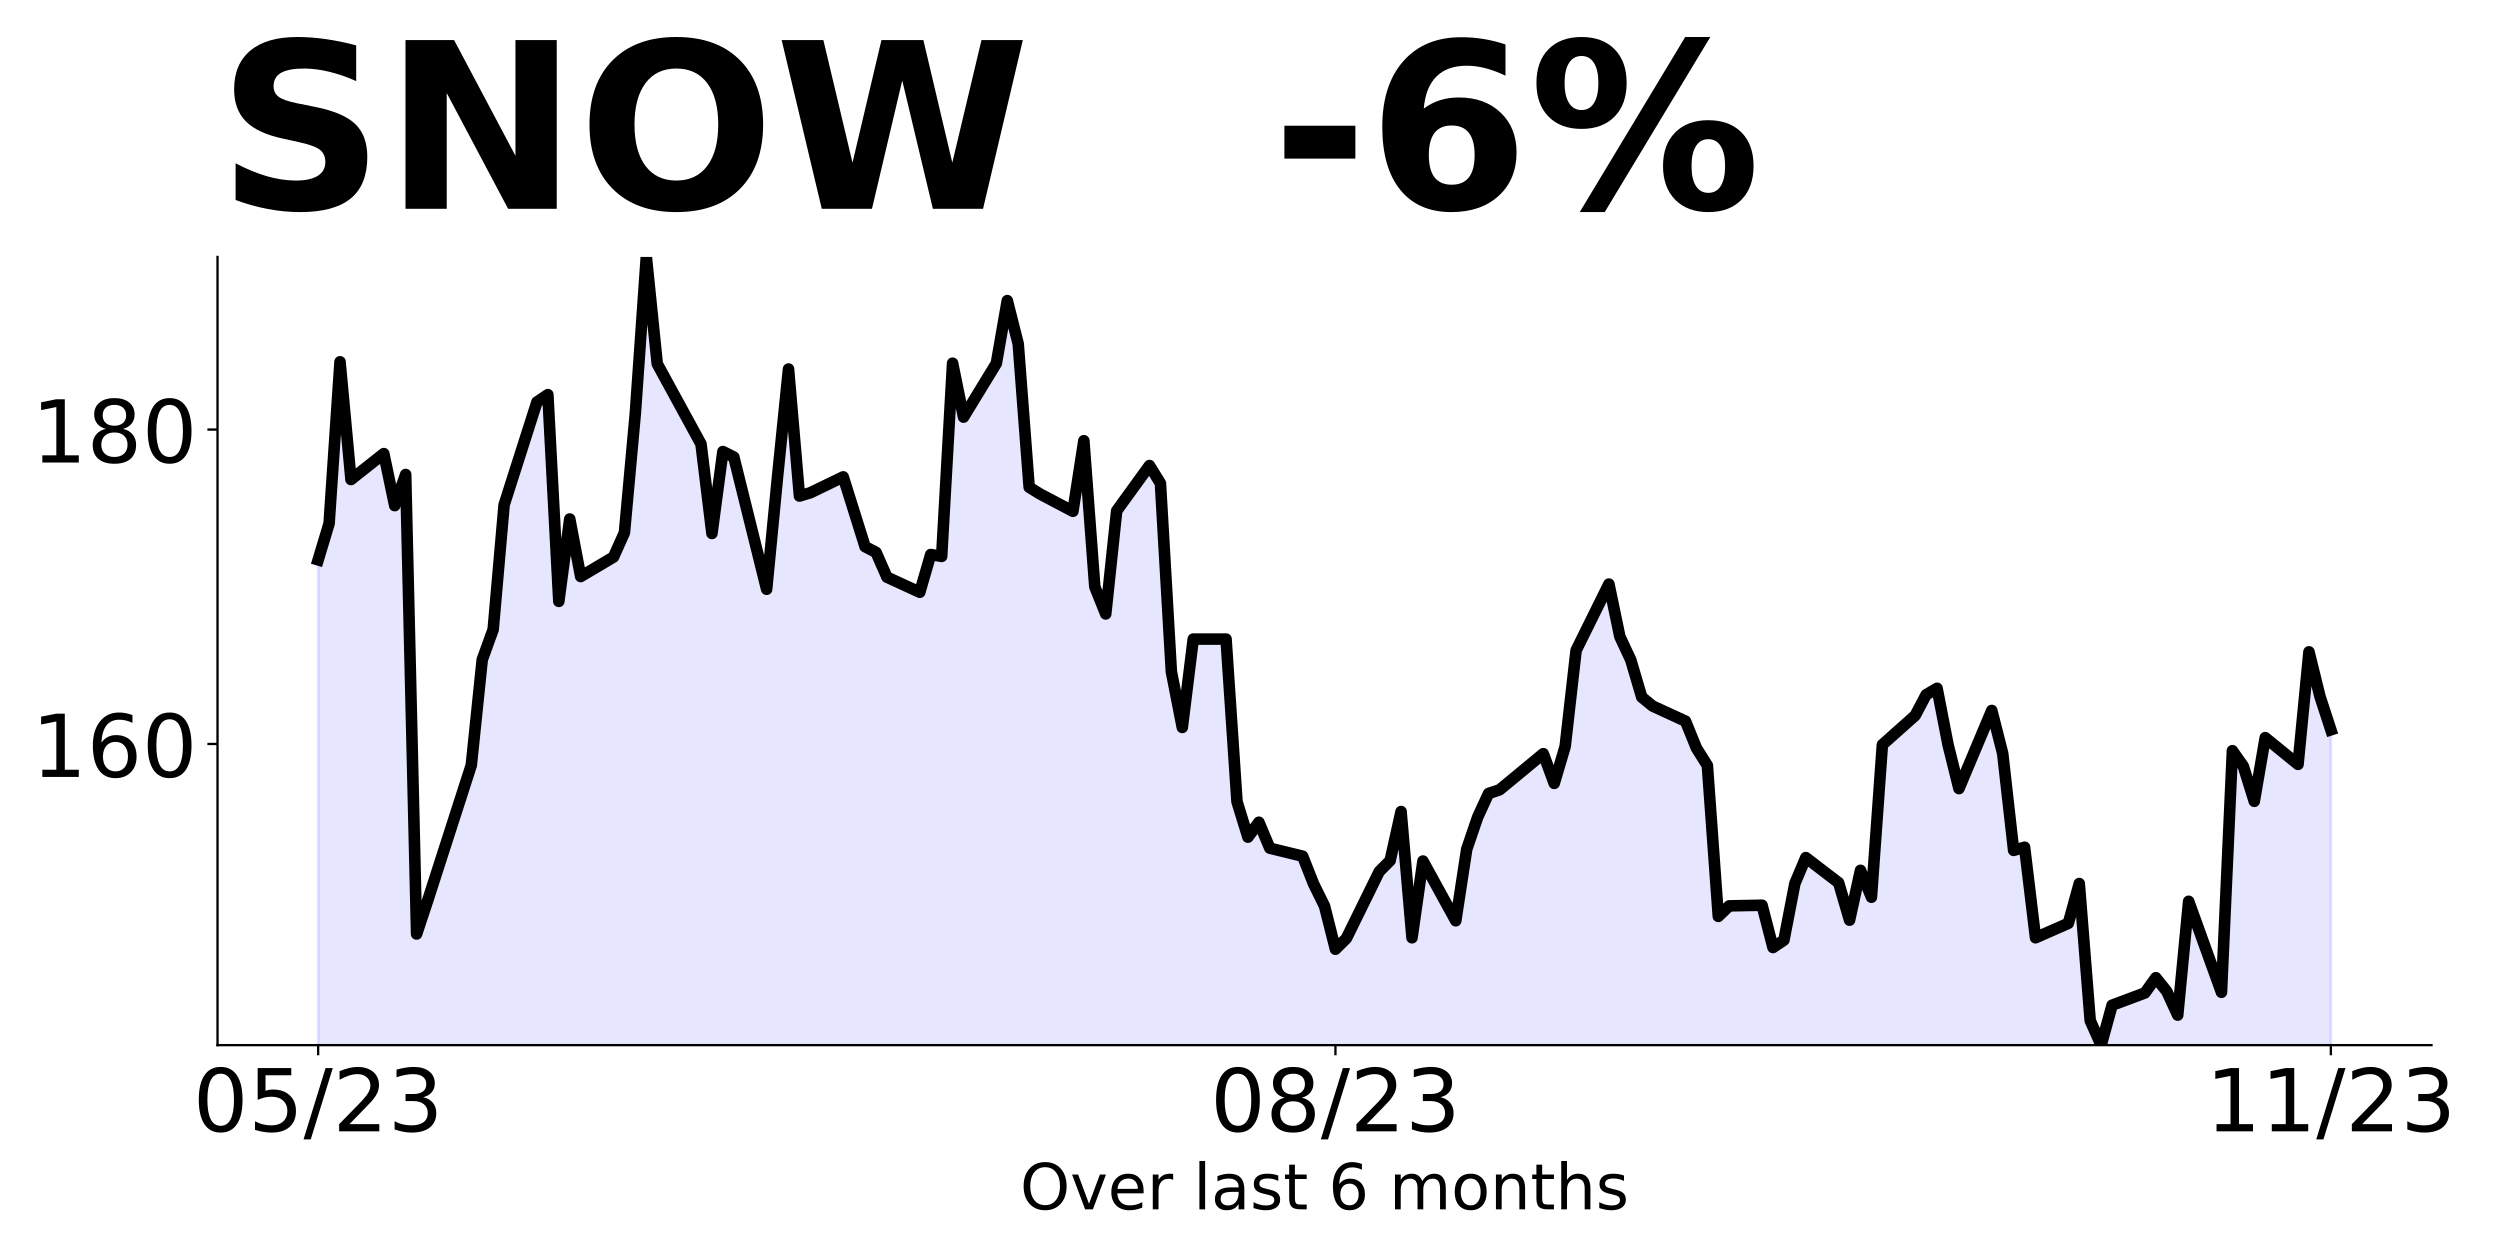
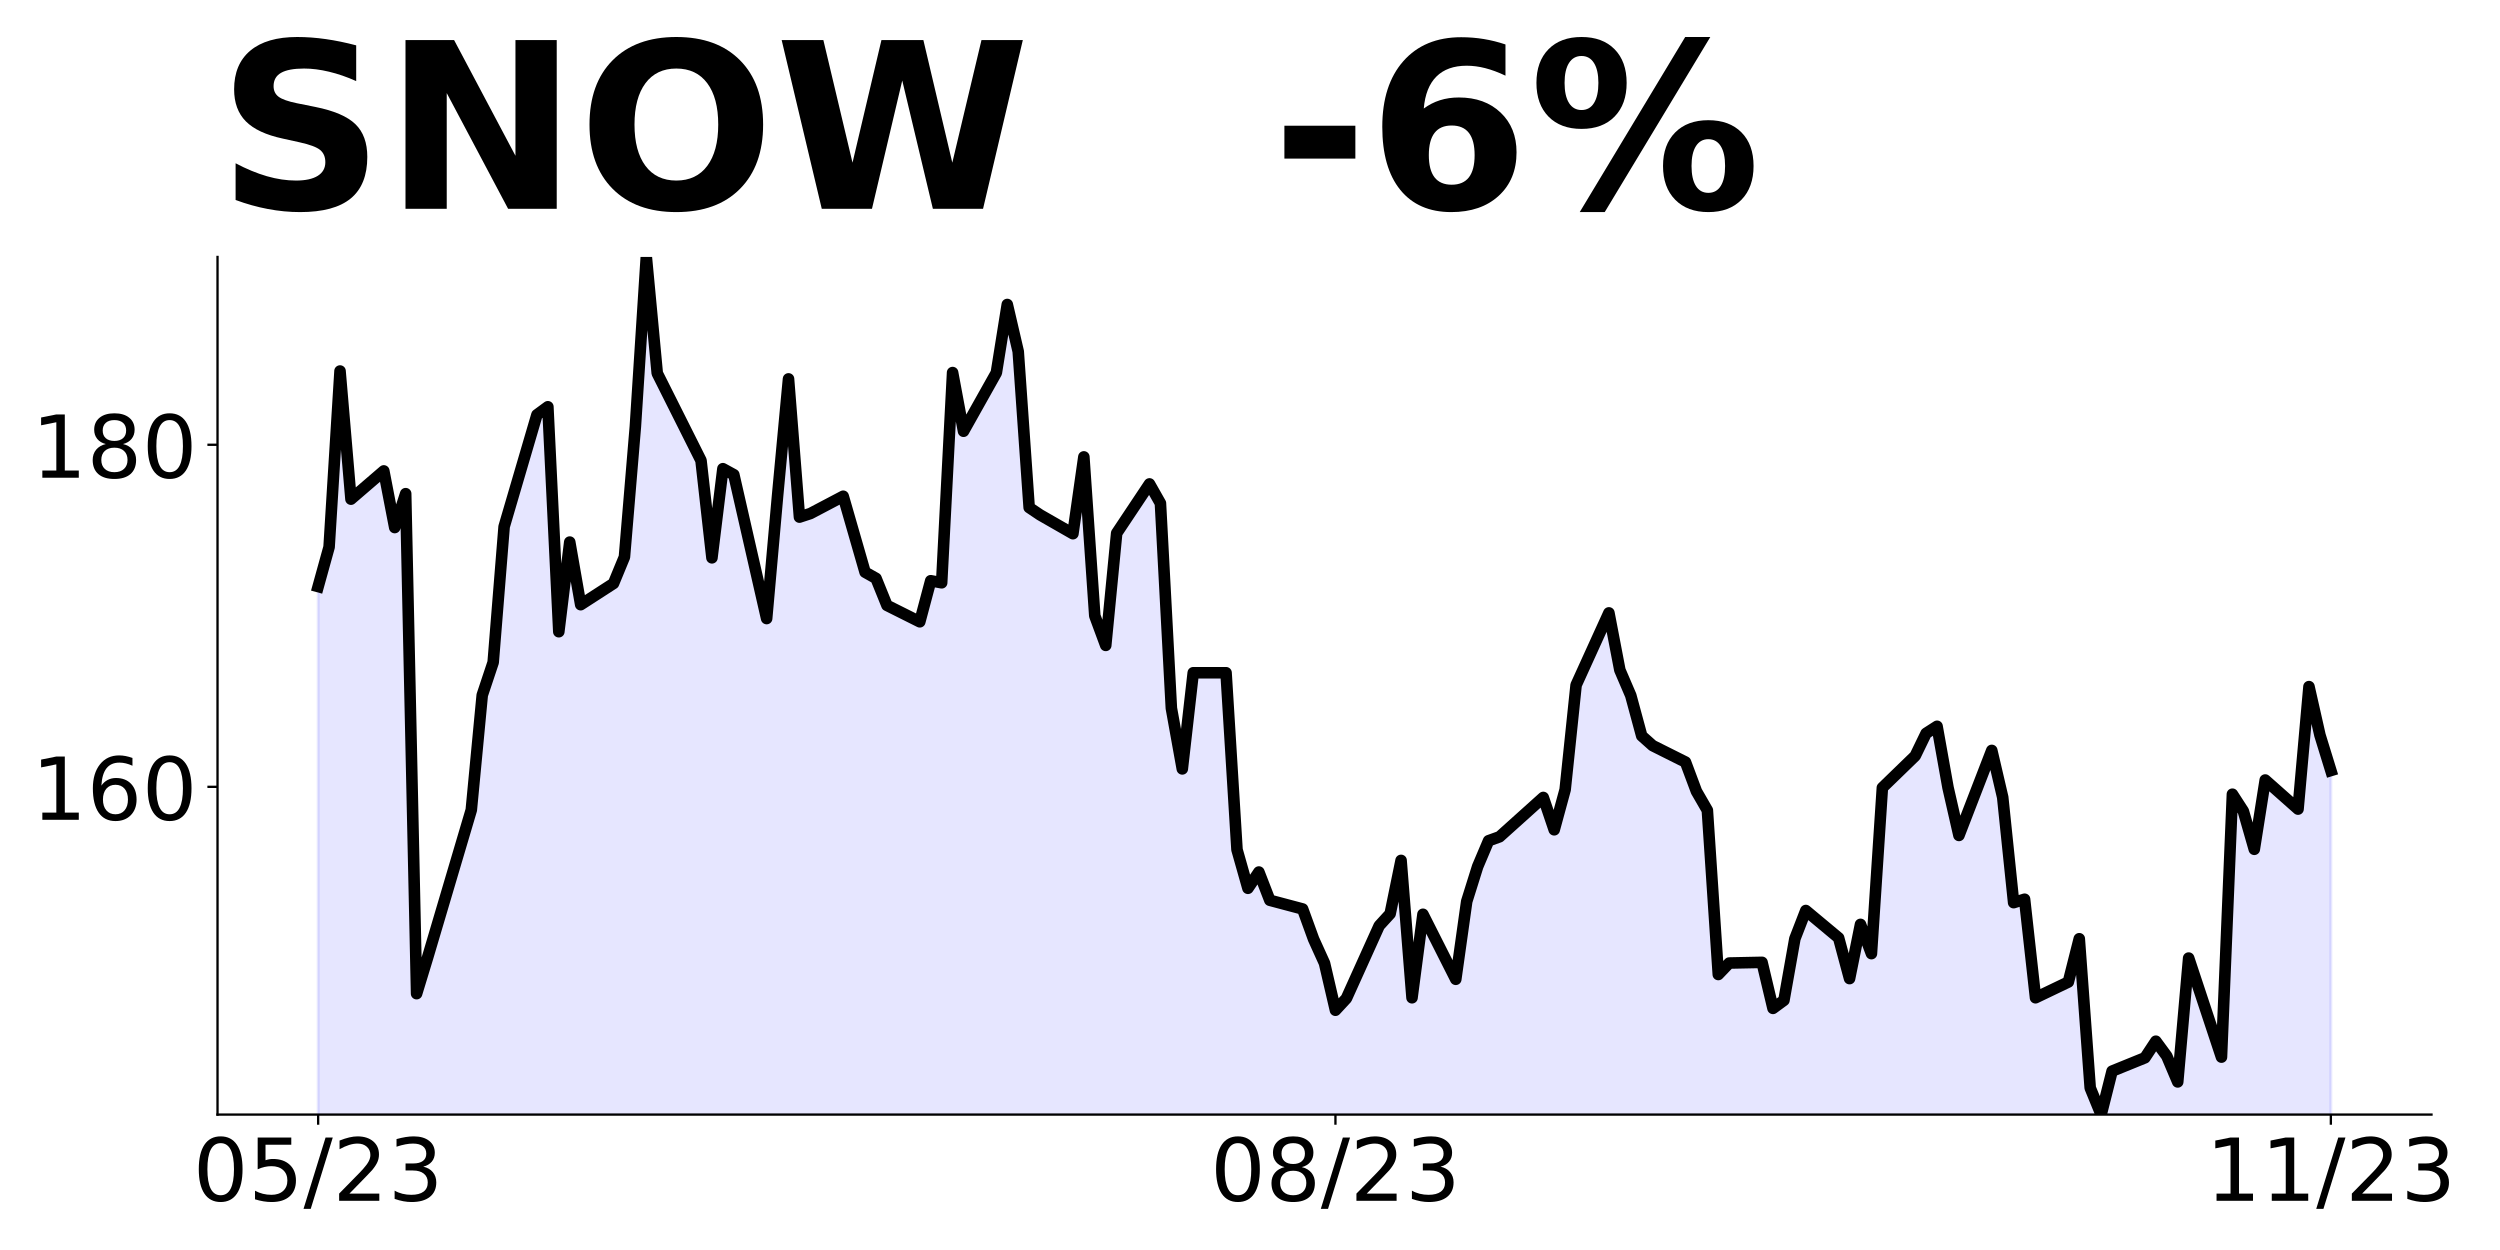
<svg xmlns="http://www.w3.org/2000/svg" xmlns:xlink="http://www.w3.org/1999/xlink" height="432pt" version="1.1" viewBox="0 0 864 432" width="864pt">
  <defs>
    <style type="text/css">
*{stroke-linecap:butt;stroke-linejoin:round;}
  </style>
  </defs>
  <g id="figure_1">
    <g id="patch_1">
      <path d="M 0 432  L 864 432  L 864 0  L 0 0  z " style="fill:none;" />
    </g>
    <g id="axes_1">
      <g id="patch_2">
-         <path d="M 75.175 361.2  L 840.324 361.2  L 840.324 88.8  L 75.175 88.8  z " style="fill:none;" />
+         <path d="M 75.175 385.2  L 840.324 385.2  L 840.324 88.8  L 75.175 88.8  z " style="fill:none;" />
      </g>
      <g id="PolyCollection_1">
-         <path clip-path="url(#pce90c1cd75)" d="M 109.954 1126.354  L 109.954 193.49  L 113.735 180.94  L 117.515 125.037  L 121.296 165.728  L 132.637 156.764  L 136.417 174.747  L 140.198 163.99  L 143.978 322.79  L 147.758 311.381  L 162.88 264.442  L 166.66 227.988  L 170.441 217.557  L 174.221 174.475  L 185.562 138.945  L 189.342 136.391  L 193.123 207.832  L 196.903 179.365  L 200.684 199.249  L 212.025 192.512  L 215.805 184.091  L 219.586 142.639  L 223.366 88.8  L 227.146 125.743  L 242.268 153.45  L 246.048 184.363  L 249.829 156.058  L 253.609 157.959  L 264.95 203.649  L 268.73 164.642  L 272.511 127.536  L 276.291 171.433  L 280.072 170.292  L 291.413 164.805  L 298.973 188.926  L 302.754 190.882  L 306.534 199.466  L 317.875 204.681  L 321.656 191.643  L 325.436 192.295  L 329.217 125.526  L 332.997 144.16  L 344.338 125.58  L 348.118 103.903  L 351.899 118.843  L 355.679 168.39  L 359.46 170.726  L 370.801 176.702  L 374.581 152.309  L 378.361 202.78  L 382.142 212.179  L 385.922 176.539  L 397.263 160.893  L 401.044 167.032  L 404.824 232.117  L 408.604 251.403  L 412.385 220.871  L 423.726 220.871  L 427.506 277.046  L 431.287 289.324  L 435.067 284.163  L 438.848 293.127  L 450.189 295.898  L 453.969 305.46  L 457.749 313.12  L 461.53 328.06  L 465.31 324.311  L 476.651 301.222  L 480.432 297.419  L 484.212 280.469  L 487.992 324.094  L 491.773 297.582  L 503.114 318.227  L 506.894 293.507  L 510.675 282.425  L 514.455 274.221  L 518.236 272.971  L 533.357 260.476  L 537.137 270.744  L 540.918 257.977  L 544.698 224.783  L 556.039 201.856  L 559.82 220.002  L 563.6 228.097  L 567.38 240.918  L 571.161 244.015  L 582.502 249.23  L 586.282 258.52  L 590.063 264.551  L 593.843 316.705  L 597.623 313.065  L 608.965 312.848  L 612.745 327.462  L 616.525 324.909  L 620.306 305.351  L 624.086 296.387  L 635.427 305.079  L 639.208 318.009  L 642.988 300.787  L 646.768 310.077  L 650.549 257.379  L 661.89 247.274  L 665.67 240.103  L 669.451 237.876  L 673.231 257.325  L 677.011 272.537  L 688.353 245.536  L 692.133 260.422  L 695.913 293.888  L 699.694 292.801  L 703.474 324.094  L 714.815 319.096  L 718.596 305.351  L 722.376 352.725  L 726.156 361.2  L 729.937 347.401  L 741.278 343.163  L 745.058 337.893  L 748.839 342.62  L 752.619 350.823  L 756.399 311.49  L 767.741 342.946  L 771.521 259.444  L 775.301 264.822  L 779.082 276.937  L 782.862 254.935  L 794.203 264.17  L 797.984 225.272  L 801.764 240.646  L 805.544 252.218  L 805.544 1126.354  L 805.544 1126.354  L 801.764 1126.354  L 797.984 1126.354  L 794.203 1126.354  L 782.862 1126.354  L 779.082 1126.354  L 775.301 1126.354  L 771.521 1126.354  L 767.741 1126.354  L 756.399 1126.354  L 752.619 1126.354  L 748.839 1126.354  L 745.058 1126.354  L 741.278 1126.354  L 729.937 1126.354  L 726.156 1126.354  L 722.376 1126.354  L 718.596 1126.354  L 714.815 1126.354  L 703.474 1126.354  L 699.694 1126.354  L 695.913 1126.354  L 692.133 1126.354  L 688.353 1126.354  L 677.011 1126.354  L 673.231 1126.354  L 669.451 1126.354  L 665.67 1126.354  L 661.89 1126.354  L 650.549 1126.354  L 646.768 1126.354  L 642.988 1126.354  L 639.208 1126.354  L 635.427 1126.354  L 624.086 1126.354  L 620.306 1126.354  L 616.525 1126.354  L 612.745 1126.354  L 608.965 1126.354  L 597.623 1126.354  L 593.843 1126.354  L 590.063 1126.354  L 586.282 1126.354  L 582.502 1126.354  L 571.161 1126.354  L 567.38 1126.354  L 563.6 1126.354  L 559.82 1126.354  L 556.039 1126.354  L 544.698 1126.354  L 540.918 1126.354  L 537.137 1126.354  L 533.357 1126.354  L 518.236 1126.354  L 514.455 1126.354  L 510.675 1126.354  L 506.894 1126.354  L 503.114 1126.354  L 491.773 1126.354  L 487.992 1126.354  L 484.212 1126.354  L 480.432 1126.354  L 476.651 1126.354  L 465.31 1126.354  L 461.53 1126.354  L 457.749 1126.354  L 453.969 1126.354  L 450.189 1126.354  L 438.848 1126.354  L 435.067 1126.354  L 431.287 1126.354  L 427.506 1126.354  L 423.726 1126.354  L 412.385 1126.354  L 408.604 1126.354  L 404.824 1126.354  L 401.044 1126.354  L 397.263 1126.354  L 385.922 1126.354  L 382.142 1126.354  L 378.361 1126.354  L 374.581 1126.354  L 370.801 1126.354  L 359.46 1126.354  L 355.679 1126.354  L 351.899 1126.354  L 348.118 1126.354  L 344.338 1126.354  L 332.997 1126.354  L 329.217 1126.354  L 325.436 1126.354  L 321.656 1126.354  L 317.875 1126.354  L 306.534 1126.354  L 302.754 1126.354  L 298.973 1126.354  L 291.413 1126.354  L 280.072 1126.354  L 276.291 1126.354  L 272.511 1126.354  L 268.73 1126.354  L 264.95 1126.354  L 253.609 1126.354  L 249.829 1126.354  L 246.048 1126.354  L 242.268 1126.354  L 227.146 1126.354  L 223.366 1126.354  L 219.586 1126.354  L 215.805 1126.354  L 212.025 1126.354  L 200.684 1126.354  L 196.903 1126.354  L 193.123 1126.354  L 189.342 1126.354  L 185.562 1126.354  L 174.221 1126.354  L 170.441 1126.354  L 166.66 1126.354  L 162.88 1126.354  L 147.758 1126.354  L 143.978 1126.354  L 140.198 1126.354  L 136.417 1126.354  L 132.637 1126.354  L 121.296 1126.354  L 117.515 1126.354  L 113.735 1126.354  L 109.954 1126.354  z " style="fill:#0000ff;fill-opacity:0.1;stroke:#0000ff;stroke-opacity:0.1;" />
+         <path clip-path="url(#p98a405b0c8)" d="M 109.954 1217.768  L 109.954 202.714  L 113.735 189.058  L 117.515 128.229  L 121.296 172.506  L 132.637 162.752  L 136.417 182.319  L 140.198 170.614  L 143.978 343.406  L 147.758 330.992  L 162.88 279.917  L 166.66 240.251  L 170.441 228.901  L 174.221 182.023  L 185.562 143.363  L 189.342 140.584  L 193.123 218.32  L 196.903 187.344  L 200.684 208.98  L 212.025 201.65  L 215.805 192.487  L 219.586 147.382  L 223.366 88.8  L 227.146 128.998  L 242.268 159.146  L 246.048 192.782  L 249.829 161.984  L 253.609 164.053  L 264.95 213.768  L 268.73 171.324  L 272.511 130.949  L 276.291 178.713  L 280.072 177.472  L 291.413 171.501  L 298.973 197.748  L 302.754 199.876  L 306.534 209.216  L 317.875 214.891  L 321.656 200.704  L 325.436 201.413  L 329.217 128.761  L 332.997 149.038  L 344.338 128.82  L 348.118 105.234  L 351.899 121.49  L 355.679 175.403  L 359.46 177.945  L 370.801 184.447  L 374.581 157.905  L 378.361 212.822  L 382.142 223.049  L 385.922 184.27  L 397.263 167.245  L 401.044 173.925  L 404.824 244.744  L 408.604 265.73  L 412.385 232.507  L 423.726 232.507  L 427.506 293.632  L 431.287 306.991  L 435.067 301.376  L 438.848 311.13  L 450.189 314.144  L 453.969 324.548  L 457.749 332.884  L 461.53 349.14  L 465.31 345.061  L 476.651 319.938  L 480.432 315.8  L 484.212 297.356  L 487.992 344.825  L 491.773 315.977  L 503.114 338.44  L 506.894 311.543  L 510.675 299.484  L 514.455 290.558  L 518.236 289.198  L 533.357 275.602  L 537.137 286.774  L 540.918 272.882  L 544.698 236.764  L 556.039 211.817  L 559.82 231.561  L 563.6 240.37  L 567.38 254.321  L 571.161 257.69  L 582.502 263.365  L 586.282 273.474  L 590.063 280.035  L 593.843 336.785  L 597.623 332.825  L 608.965 332.588  L 612.745 348.49  L 616.525 345.711  L 620.306 324.43  L 624.086 314.676  L 635.427 324.135  L 639.208 338.204  L 642.988 319.465  L 646.768 329.573  L 650.549 272.232  L 661.89 261.237  L 665.67 253.434  L 669.451 251.01  L 673.231 272.173  L 677.011 288.725  L 688.353 259.345  L 692.133 275.543  L 695.913 311.957  L 699.694 310.775  L 703.474 344.825  L 714.815 339.386  L 718.596 324.43  L 722.376 375.978  L 726.156 385.2  L 729.937 370.185  L 741.278 365.574  L 745.058 359.84  L 748.839 364.983  L 752.619 373.909  L 756.399 331.11  L 767.741 365.338  L 771.521 274.479  L 775.301 280.331  L 779.082 293.513  L 782.862 269.572  L 794.203 279.622  L 797.984 237.296  L 801.764 254.025  L 805.544 266.291  L 805.544 1217.768  L 805.544 1217.768  L 801.764 1217.768  L 797.984 1217.768  L 794.203 1217.768  L 782.862 1217.768  L 779.082 1217.768  L 775.301 1217.768  L 771.521 1217.768  L 767.741 1217.768  L 756.399 1217.768  L 752.619 1217.768  L 748.839 1217.768  L 745.058 1217.768  L 741.278 1217.768  L 729.937 1217.768  L 726.156 1217.768  L 722.376 1217.768  L 718.596 1217.768  L 714.815 1217.768  L 703.474 1217.768  L 699.694 1217.768  L 695.913 1217.768  L 692.133 1217.768  L 688.353 1217.768  L 677.011 1217.768  L 673.231 1217.768  L 669.451 1217.768  L 665.67 1217.768  L 661.89 1217.768  L 650.549 1217.768  L 646.768 1217.768  L 642.988 1217.768  L 639.208 1217.768  L 635.427 1217.768  L 624.086 1217.768  L 620.306 1217.768  L 616.525 1217.768  L 612.745 1217.768  L 608.965 1217.768  L 597.623 1217.768  L 593.843 1217.768  L 590.063 1217.768  L 586.282 1217.768  L 582.502 1217.768  L 571.161 1217.768  L 567.38 1217.768  L 563.6 1217.768  L 559.82 1217.768  L 556.039 1217.768  L 544.698 1217.768  L 540.918 1217.768  L 537.137 1217.768  L 533.357 1217.768  L 518.236 1217.768  L 514.455 1217.768  L 510.675 1217.768  L 506.894 1217.768  L 503.114 1217.768  L 491.773 1217.768  L 487.992 1217.768  L 484.212 1217.768  L 480.432 1217.768  L 476.651 1217.768  L 465.31 1217.768  L 461.53 1217.768  L 457.749 1217.768  L 453.969 1217.768  L 450.189 1217.768  L 438.848 1217.768  L 435.067 1217.768  L 431.287 1217.768  L 427.506 1217.768  L 423.726 1217.768  L 412.385 1217.768  L 408.604 1217.768  L 404.824 1217.768  L 401.044 1217.768  L 397.263 1217.768  L 385.922 1217.768  L 382.142 1217.768  L 378.361 1217.768  L 374.581 1217.768  L 370.801 1217.768  L 359.46 1217.768  L 355.679 1217.768  L 351.899 1217.768  L 348.118 1217.768  L 344.338 1217.768  L 332.997 1217.768  L 329.217 1217.768  L 325.436 1217.768  L 321.656 1217.768  L 317.875 1217.768  L 306.534 1217.768  L 302.754 1217.768  L 298.973 1217.768  L 291.413 1217.768  L 280.072 1217.768  L 276.291 1217.768  L 272.511 1217.768  L 268.73 1217.768  L 264.95 1217.768  L 253.609 1217.768  L 249.829 1217.768  L 246.048 1217.768  L 242.268 1217.768  L 227.146 1217.768  L 223.366 1217.768  L 219.586 1217.768  L 215.805 1217.768  L 212.025 1217.768  L 200.684 1217.768  L 196.903 1217.768  L 193.123 1217.768  L 189.342 1217.768  L 185.562 1217.768  L 174.221 1217.768  L 170.441 1217.768  L 166.66 1217.768  L 162.88 1217.768  L 147.758 1217.768  L 143.978 1217.768  L 140.198 1217.768  L 136.417 1217.768  L 132.637 1217.768  L 121.296 1217.768  L 117.515 1217.768  L 113.735 1217.768  L 109.954 1217.768  z " style="fill:#0000ff;fill-opacity:0.1;stroke:#0000ff;stroke-opacity:0.1;" />
      </g>
      <g id="matplotlib.axis_1">
        <g id="xtick_1">
          <g id="line2d_1">
            <defs>
-               <path d="M 0 0  L 0 3.5  " id="m431d36e34d" style="stroke:#000000;stroke-width:0.8;" />
+               <path d="M 0 0  L 0 3.5  " id="mdd0bba37b9" style="stroke:#000000;stroke-width:0.8;" />
            </defs>
            <g>
-               <use style="stroke:#000000;stroke-width:0.8;" x="109.954" xlink:href="#m431d36e34d" y="361.2" />
+               <use style="stroke:#000000;stroke-width:0.8;" x="109.954" xlink:href="#mdd0bba37b9" y="385.2" />
            </g>
          </g>
          <g id="text_1">
            <defs>
              <path d="M 31.781 66.406  Q 24.172 66.406 20.328 58.906  Q 16.5 51.422 16.5 36.375  Q 16.5 21.391 20.328 13.891  Q 24.172 6.391 31.781 6.391  Q 39.453 6.391 43.281 13.891  Q 47.125 21.391 47.125 36.375  Q 47.125 51.422 43.281 58.906  Q 39.453 66.406 31.781 66.406  z M 31.781 74.219  Q 44.047 74.219 50.516 64.516  Q 56.984 54.828 56.984 36.375  Q 56.984 17.969 50.516 8.266  Q 44.047 -1.422 31.781 -1.422  Q 19.531 -1.422 13.062 8.266  Q 6.594 17.969 6.594 36.375  Q 6.594 54.828 13.062 64.516  Q 19.531 74.219 31.781 74.219  z " id="DejaVuSans-48" />
              <path d="M 10.797 72.906  L 49.516 72.906  L 49.516 64.594  L 19.828 64.594  L 19.828 46.734  Q 21.969 47.469 24.109 47.828  Q 26.266 48.188 28.422 48.188  Q 40.625 48.188 47.75 41.5  Q 54.891 34.812 54.891 23.391  Q 54.891 11.625 47.562 5.094  Q 40.234 -1.422 26.906 -1.422  Q 22.312 -1.422 17.547 -0.641  Q 12.797 0.141 7.719 1.703  L 7.719 11.625  Q 12.109 9.234 16.797 8.062  Q 21.484 6.891 26.703 6.891  Q 35.156 6.891 40.078 11.328  Q 45.016 15.766 45.016 23.391  Q 45.016 31 40.078 35.438  Q 35.156 39.891 26.703 39.891  Q 22.75 39.891 18.812 39.016  Q 14.891 38.141 10.797 36.281  z " id="DejaVuSans-53" />
              <path d="M 25.391 72.906  L 33.688 72.906  L 8.297 -9.281  L 0 -9.281  z " id="DejaVuSans-47" />
              <path d="M 19.188 8.297  L 53.609 8.297  L 53.609 0  L 7.328 0  L 7.328 8.297  Q 12.938 14.109 22.625 23.891  Q 32.328 33.688 34.812 36.531  Q 39.547 41.844 41.422 45.531  Q 43.312 49.219 43.312 52.781  Q 43.312 58.594 39.234 62.25  Q 35.156 65.922 28.609 65.922  Q 23.969 65.922 18.812 64.312  Q 13.672 62.703 7.812 59.422  L 7.812 69.391  Q 13.766 71.781 18.938 73  Q 24.125 74.219 28.422 74.219  Q 39.75 74.219 46.484 68.547  Q 53.219 62.891 53.219 53.422  Q 53.219 48.922 51.531 44.891  Q 49.859 40.875 45.406 35.406  Q 44.188 33.984 37.641 27.219  Q 31.109 20.453 19.188 8.297  z " id="DejaVuSans-50" />
              <path d="M 40.578 39.312  Q 47.656 37.797 51.625 33  Q 55.609 28.219 55.609 21.188  Q 55.609 10.406 48.188 4.484  Q 40.766 -1.422 27.094 -1.422  Q 22.516 -1.422 17.656 -0.516  Q 12.797 0.391 7.625 2.203  L 7.625 11.719  Q 11.719 9.328 16.594 8.109  Q 21.484 6.891 26.812 6.891  Q 36.078 6.891 40.938 10.547  Q 45.797 14.203 45.797 21.188  Q 45.797 27.641 41.281 31.266  Q 36.766 34.906 28.719 34.906  L 20.219 34.906  L 20.219 43.016  L 29.109 43.016  Q 36.375 43.016 40.234 45.922  Q 44.094 48.828 44.094 54.297  Q 44.094 59.906 40.109 62.906  Q 36.141 65.922 28.719 65.922  Q 24.656 65.922 20.016 65.031  Q 15.375 64.156 9.812 62.312  L 9.812 71.094  Q 15.438 72.656 20.344 73.438  Q 25.25 74.219 29.594 74.219  Q 40.828 74.219 47.359 69.109  Q 53.906 64.016 53.906 55.328  Q 53.906 49.266 50.438 45.094  Q 46.969 40.922 40.578 39.312  z " id="DejaVuSans-51" />
            </defs>
-             <g transform="translate(66.72637 390.9953)scale(0.3 -0.3)">
+             <g transform="translate(66.72637 414.9953)scale(0.3 -0.3)">
              <use xlink:href="#DejaVuSans-48" />
              <use x="63.623" xlink:href="#DejaVuSans-53" />
              <use x="127.246" xlink:href="#DejaVuSans-47" />
              <use x="160.938" xlink:href="#DejaVuSans-50" />
              <use x="224.561" xlink:href="#DejaVuSans-51" />
            </g>
          </g>
        </g>
        <g id="xtick_2">
          <g id="line2d_2">
            <g>
-               <use style="stroke:#000000;stroke-width:0.8;" x="461.53" xlink:href="#m431d36e34d" y="361.2" />
+               <use style="stroke:#000000;stroke-width:0.8;" x="461.53" xlink:href="#mdd0bba37b9" y="385.2" />
            </g>
          </g>
          <g id="text_2">
            <defs>
              <path d="M 31.781 34.625  Q 24.75 34.625 20.719 30.859  Q 16.703 27.094 16.703 20.516  Q 16.703 13.922 20.719 10.156  Q 24.75 6.391 31.781 6.391  Q 38.812 6.391 42.859 10.172  Q 46.922 13.969 46.922 20.516  Q 46.922 27.094 42.891 30.859  Q 38.875 34.625 31.781 34.625  z M 21.922 38.812  Q 15.578 40.375 12.031 44.719  Q 8.5 49.078 8.5 55.328  Q 8.5 64.062 14.719 69.141  Q 20.953 74.219 31.781 74.219  Q 42.672 74.219 48.875 69.141  Q 55.078 64.062 55.078 55.328  Q 55.078 49.078 51.531 44.719  Q 48 40.375 41.703 38.812  Q 48.828 37.156 52.797 32.312  Q 56.781 27.484 56.781 20.516  Q 56.781 9.906 50.312 4.234  Q 43.844 -1.422 31.781 -1.422  Q 19.734 -1.422 13.25 4.234  Q 6.781 9.906 6.781 20.516  Q 6.781 27.484 10.781 32.312  Q 14.797 37.156 21.922 38.812  z M 18.312 54.391  Q 18.312 48.734 21.844 45.562  Q 25.391 42.391 31.781 42.391  Q 38.141 42.391 41.719 45.562  Q 45.312 48.734 45.312 54.391  Q 45.312 60.062 41.719 63.234  Q 38.141 66.406 31.781 66.406  Q 25.391 66.406 21.844 63.234  Q 18.312 60.062 18.312 54.391  z " id="DejaVuSans-56" />
            </defs>
-             <g transform="translate(418.3017 390.9953)scale(0.3 -0.3)">
+             <g transform="translate(418.3017 414.9953)scale(0.3 -0.3)">
              <use xlink:href="#DejaVuSans-48" />
              <use x="63.623" xlink:href="#DejaVuSans-56" />
              <use x="127.246" xlink:href="#DejaVuSans-47" />
              <use x="160.938" xlink:href="#DejaVuSans-50" />
              <use x="224.561" xlink:href="#DejaVuSans-51" />
            </g>
          </g>
        </g>
        <g id="xtick_3">
          <g id="line2d_3">
            <g>
-               <use style="stroke:#000000;stroke-width:0.8;" x="805.544" xlink:href="#m431d36e34d" y="361.2" />
+               <use style="stroke:#000000;stroke-width:0.8;" x="805.544" xlink:href="#mdd0bba37b9" y="385.2" />
            </g>
          </g>
          <g id="text_3">
            <defs>
              <path d="M 12.406 8.297  L 28.516 8.297  L 28.516 63.922  L 10.984 60.406  L 10.984 69.391  L 28.422 72.906  L 38.281 72.906  L 38.281 8.297  L 54.391 8.297  L 54.391 0  L 12.406 0  z " id="DejaVuSans-49" />
            </defs>
-             <g transform="translate(762.3162 390.9953)scale(0.3 -0.3)">
+             <g transform="translate(762.3162 414.9953)scale(0.3 -0.3)">
              <use xlink:href="#DejaVuSans-49" />
              <use x="63.623" xlink:href="#DejaVuSans-49" />
              <use x="127.246" xlink:href="#DejaVuSans-47" />
              <use x="160.938" xlink:href="#DejaVuSans-50" />
              <use x="224.561" xlink:href="#DejaVuSans-51" />
            </g>
          </g>
        </g>
-         <g id="text_4">
-           <defs>
-             <path d="M 39.406 66.219  Q 28.656 66.219 22.328 58.203  Q 16.016 50.203 16.016 36.375  Q 16.016 22.609 22.328 14.594  Q 28.656 6.594 39.406 6.594  Q 50.141 6.594 56.422 14.594  Q 62.703 22.609 62.703 36.375  Q 62.703 50.203 56.422 58.203  Q 50.141 66.219 39.406 66.219  z M 39.406 74.219  Q 54.734 74.219 63.906 63.938  Q 73.094 53.656 73.094 36.375  Q 73.094 19.141 63.906 8.859  Q 54.734 -1.422 39.406 -1.422  Q 24.031 -1.422 14.812 8.828  Q 5.609 19.094 5.609 36.375  Q 5.609 53.656 14.812 63.938  Q 24.031 74.219 39.406 74.219  z " id="DejaVuSans-79" />
-             <path d="M 2.984 54.688  L 12.5 54.688  L 29.594 8.797  L 46.688 54.688  L 56.203 54.688  L 35.688 0  L 23.484 0  z " id="DejaVuSans-118" />
-             <path d="M 56.203 29.594  L 56.203 25.203  L 14.891 25.203  Q 15.484 15.922 20.484 11.062  Q 25.484 6.203 34.422 6.203  Q 39.594 6.203 44.453 7.469  Q 49.312 8.734 54.109 11.281  L 54.109 2.781  Q 49.266 0.734 44.188 -0.344  Q 39.109 -1.422 33.891 -1.422  Q 20.797 -1.422 13.156 6.188  Q 5.516 13.812 5.516 26.812  Q 5.516 40.234 12.766 48.109  Q 20.016 56 32.328 56  Q 43.359 56 49.781 48.891  Q 56.203 41.797 56.203 29.594  z M 47.219 32.234  Q 47.125 39.594 43.094 43.984  Q 39.062 48.391 32.422 48.391  Q 24.906 48.391 20.391 44.141  Q 15.875 39.891 15.188 32.172  z " id="DejaVuSans-101" />
-             <path d="M 41.109 46.297  Q 39.594 47.172 37.812 47.578  Q 36.031 48 33.891 48  Q 26.266 48 22.188 43.047  Q 18.109 38.094 18.109 28.812  L 18.109 0  L 9.078 0  L 9.078 54.688  L 18.109 54.688  L 18.109 46.188  Q 20.953 51.172 25.484 53.578  Q 30.031 56 36.531 56  Q 37.453 56 38.578 55.875  Q 39.703 55.766 41.062 55.516  z " id="DejaVuSans-114" />
-             <path id="DejaVuSans-32" />
-             <path d="M 9.422 75.984  L 18.406 75.984  L 18.406 0  L 9.422 0  z " id="DejaVuSans-108" />
-             <path d="M 34.281 27.484  Q 23.391 27.484 19.188 25  Q 14.984 22.516 14.984 16.5  Q 14.984 11.719 18.141 8.906  Q 21.297 6.109 26.703 6.109  Q 34.188 6.109 38.703 11.406  Q 43.219 16.703 43.219 25.484  L 43.219 27.484  z M 52.203 31.203  L 52.203 0  L 43.219 0  L 43.219 8.297  Q 40.141 3.328 35.547 0.953  Q 30.953 -1.422 24.312 -1.422  Q 15.922 -1.422 10.953 3.297  Q 6 8.016 6 15.922  Q 6 25.141 12.172 29.828  Q 18.359 34.516 30.609 34.516  L 43.219 34.516  L 43.219 35.406  Q 43.219 41.609 39.141 45  Q 35.062 48.391 27.688 48.391  Q 23 48.391 18.547 47.266  Q 14.109 46.141 10.016 43.891  L 10.016 52.203  Q 14.938 54.109 19.578 55.047  Q 24.219 56 28.609 56  Q 40.484 56 46.344 49.844  Q 52.203 43.703 52.203 31.203  z " id="DejaVuSans-97" />
-             <path d="M 44.281 53.078  L 44.281 44.578  Q 40.484 46.531 36.375 47.5  Q 32.281 48.484 27.875 48.484  Q 21.188 48.484 17.844 46.438  Q 14.5 44.391 14.5 40.281  Q 14.5 37.156 16.891 35.375  Q 19.281 33.594 26.516 31.984  L 29.594 31.297  Q 39.156 29.25 43.188 25.516  Q 47.219 21.781 47.219 15.094  Q 47.219 7.469 41.188 3.016  Q 35.156 -1.422 24.609 -1.422  Q 20.219 -1.422 15.453 -0.562  Q 10.688 0.297 5.422 2  L 5.422 11.281  Q 10.406 8.688 15.234 7.391  Q 20.062 6.109 24.812 6.109  Q 31.156 6.109 34.562 8.281  Q 37.984 10.453 37.984 14.406  Q 37.984 18.062 35.516 20.016  Q 33.062 21.969 24.703 23.781  L 21.578 24.516  Q 13.234 26.266 9.516 29.906  Q 5.812 33.547 5.812 39.891  Q 5.812 47.609 11.281 51.797  Q 16.75 56 26.812 56  Q 31.781 56 36.172 55.266  Q 40.578 54.547 44.281 53.078  z " id="DejaVuSans-115" />
-             <path d="M 18.312 70.219  L 18.312 54.688  L 36.812 54.688  L 36.812 47.703  L 18.312 47.703  L 18.312 18.016  Q 18.312 11.328 20.141 9.422  Q 21.969 7.516 27.594 7.516  L 36.812 7.516  L 36.812 0  L 27.594 0  Q 17.188 0 13.234 3.875  Q 9.281 7.766 9.281 18.016  L 9.281 47.703  L 2.688 47.703  L 2.688 54.688  L 9.281 54.688  L 9.281 70.219  z " id="DejaVuSans-116" />
-             <path d="M 33.016 40.375  Q 26.375 40.375 22.484 35.828  Q 18.609 31.297 18.609 23.391  Q 18.609 15.531 22.484 10.953  Q 26.375 6.391 33.016 6.391  Q 39.656 6.391 43.531 10.953  Q 47.406 15.531 47.406 23.391  Q 47.406 31.297 43.531 35.828  Q 39.656 40.375 33.016 40.375  z M 52.594 71.297  L 52.594 62.312  Q 48.875 64.062 45.094 64.984  Q 41.312 65.922 37.594 65.922  Q 27.828 65.922 22.672 59.328  Q 17.531 52.734 16.797 39.406  Q 19.672 43.656 24.016 45.922  Q 28.375 48.188 33.594 48.188  Q 44.578 48.188 50.953 41.516  Q 57.328 34.859 57.328 23.391  Q 57.328 12.156 50.688 5.359  Q 44.047 -1.422 33.016 -1.422  Q 20.359 -1.422 13.672 8.266  Q 6.984 17.969 6.984 36.375  Q 6.984 53.656 15.188 63.938  Q 23.391 74.219 37.203 74.219  Q 40.922 74.219 44.703 73.484  Q 48.484 72.75 52.594 71.297  z " id="DejaVuSans-54" />
-             <path d="M 52 44.188  Q 55.375 50.25 60.062 53.125  Q 64.75 56 71.094 56  Q 79.641 56 84.281 50.016  Q 88.922 44.047 88.922 33.016  L 88.922 0  L 79.891 0  L 79.891 32.719  Q 79.891 40.578 77.094 44.375  Q 74.312 48.188 68.609 48.188  Q 61.625 48.188 57.562 43.547  Q 53.516 38.922 53.516 30.906  L 53.516 0  L 44.484 0  L 44.484 32.719  Q 44.484 40.625 41.703 44.406  Q 38.922 48.188 33.109 48.188  Q 26.219 48.188 22.156 43.531  Q 18.109 38.875 18.109 30.906  L 18.109 0  L 9.078 0  L 9.078 54.688  L 18.109 54.688  L 18.109 46.188  Q 21.188 51.219 25.484 53.609  Q 29.781 56 35.688 56  Q 41.656 56 45.828 52.969  Q 50 49.953 52 44.188  z " id="DejaVuSans-109" />
-             <path d="M 30.609 48.391  Q 23.391 48.391 19.188 42.75  Q 14.984 37.109 14.984 27.297  Q 14.984 17.484 19.156 11.844  Q 23.344 6.203 30.609 6.203  Q 37.797 6.203 41.984 11.859  Q 46.188 17.531 46.188 27.297  Q 46.188 37.016 41.984 42.703  Q 37.797 48.391 30.609 48.391  z M 30.609 56  Q 42.328 56 49.016 48.375  Q 55.719 40.766 55.719 27.297  Q 55.719 13.875 49.016 6.219  Q 42.328 -1.422 30.609 -1.422  Q 18.844 -1.422 12.172 6.219  Q 5.516 13.875 5.516 27.297  Q 5.516 40.766 12.172 48.375  Q 18.844 56 30.609 56  z " id="DejaVuSans-111" />
-             <path d="M 54.891 33.016  L 54.891 0  L 45.906 0  L 45.906 32.719  Q 45.906 40.484 42.875 44.328  Q 39.844 48.188 33.797 48.188  Q 26.516 48.188 22.312 43.547  Q 18.109 38.922 18.109 30.906  L 18.109 0  L 9.078 0  L 9.078 54.688  L 18.109 54.688  L 18.109 46.188  Q 21.344 51.125 25.703 53.562  Q 30.078 56 35.797 56  Q 45.219 56 50.047 50.172  Q 54.891 44.344 54.891 33.016  z " id="DejaVuSans-110" />
-             <path d="M 54.891 33.016  L 54.891 0  L 45.906 0  L 45.906 32.719  Q 45.906 40.484 42.875 44.328  Q 39.844 48.188 33.797 48.188  Q 26.516 48.188 22.312 43.547  Q 18.109 38.922 18.109 30.906  L 18.109 0  L 9.078 0  L 9.078 75.984  L 18.109 75.984  L 18.109 46.188  Q 21.344 51.125 25.703 53.562  Q 30.078 56 35.797 56  Q 45.219 56 50.047 50.172  Q 54.891 44.344 54.891 33.016  z " id="DejaVuSans-104" />
-           </defs>
-           <g transform="translate(352.5327 417.9509)scale(0.22 -0.22)">
-             <use xlink:href="#DejaVuSans-79" />
-             <use x="78.711" xlink:href="#DejaVuSans-118" />
-             <use x="137.891" xlink:href="#DejaVuSans-101" />
-             <use x="199.414" xlink:href="#DejaVuSans-114" />
-             <use x="240.527" xlink:href="#DejaVuSans-32" />
-             <use x="272.314" xlink:href="#DejaVuSans-108" />
-             <use x="300.098" xlink:href="#DejaVuSans-97" />
-             <use x="361.377" xlink:href="#DejaVuSans-115" />
-             <use x="413.477" xlink:href="#DejaVuSans-116" />
-             <use x="452.686" xlink:href="#DejaVuSans-32" />
-             <use x="484.473" xlink:href="#DejaVuSans-54" />
-             <use x="548.096" xlink:href="#DejaVuSans-32" />
-             <use x="579.883" xlink:href="#DejaVuSans-109" />
-             <use x="677.295" xlink:href="#DejaVuSans-111" />
-             <use x="738.477" xlink:href="#DejaVuSans-110" />
-             <use x="801.855" xlink:href="#DejaVuSans-116" />
-             <use x="841.064" xlink:href="#DejaVuSans-104" />
-             <use x="904.443" xlink:href="#DejaVuSans-115" />
-           </g>
-         </g>
      </g>
      <g id="matplotlib.axis_2">
        <g id="ytick_1">
          <g id="line2d_4">
            <defs>
-               <path d="M 0 0  L -3.5 0  " id="m37c3a90ff0" style="stroke:#000000;stroke-width:0.8;" />
+               <path d="M 0 0  L -3.5 0  " id="mcb9e94d849" style="stroke:#000000;stroke-width:0.8;" />
            </defs>
            <g>
-               <use style="stroke:#000000;stroke-width:0.8;" x="75.175" xlink:href="#m37c3a90ff0" y="257.108" />
+               <use style="stroke:#000000;stroke-width:0.8;" x="75.175" xlink:href="#mcb9e94d849" y="271.937" />
            </g>
          </g>
-           <g id="text_5">
-             <g transform="translate(10.9125 268.5054)scale(0.3 -0.3)">
+           <g id="text_4">
+             <defs>
+               <path d="M 33.016 40.375  Q 26.375 40.375 22.484 35.828  Q 18.609 31.297 18.609 23.391  Q 18.609 15.531 22.484 10.953  Q 26.375 6.391 33.016 6.391  Q 39.656 6.391 43.531 10.953  Q 47.406 15.531 47.406 23.391  Q 47.406 31.297 43.531 35.828  Q 39.656 40.375 33.016 40.375  z M 52.594 71.297  L 52.594 62.312  Q 48.875 64.062 45.094 64.984  Q 41.312 65.922 37.594 65.922  Q 27.828 65.922 22.672 59.328  Q 17.531 52.734 16.797 39.406  Q 19.672 43.656 24.016 45.922  Q 28.375 48.188 33.594 48.188  Q 44.578 48.188 50.953 41.516  Q 57.328 34.859 57.328 23.391  Q 57.328 12.156 50.688 5.359  Q 44.047 -1.422 33.016 -1.422  Q 20.359 -1.422 13.672 8.266  Q 6.984 17.969 6.984 36.375  Q 6.984 53.656 15.188 63.938  Q 23.391 74.219 37.203 74.219  Q 40.922 74.219 44.703 73.484  Q 48.484 72.75 52.594 71.297  z " id="DejaVuSans-54" />
+             </defs>
+             <g transform="translate(10.9125 283.3343)scale(0.3 -0.3)">
              <use xlink:href="#DejaVuSans-49" />
              <use x="63.623" xlink:href="#DejaVuSans-54" />
              <use x="127.246" xlink:href="#DejaVuSans-48" />
            </g>
          </g>
        </g>
        <g id="ytick_2">
          <g id="line2d_5">
            <g>
-               <use style="stroke:#000000;stroke-width:0.8;" x="75.175" xlink:href="#m37c3a90ff0" y="148.452" />
+               <use style="stroke:#000000;stroke-width:0.8;" x="75.175" xlink:href="#mcb9e94d849" y="153.708" />
            </g>
          </g>
-           <g id="text_6">
-             <g transform="translate(10.9125 159.8496)scale(0.3 -0.3)">
+           <g id="text_5">
+             <g transform="translate(10.9125 165.1053)scale(0.3 -0.3)">
              <use xlink:href="#DejaVuSans-49" />
              <use x="63.623" xlink:href="#DejaVuSans-56" />
              <use x="127.246" xlink:href="#DejaVuSans-48" />
            </g>
          </g>
        </g>
      </g>
      <g id="line2d_6">
-         <path clip-path="url(#pce90c1cd75)" d="M 109.954 193.49  L 113.735 180.94  L 117.515 125.037  L 121.296 165.728  L 132.637 156.764  L 136.417 174.747  L 140.198 163.99  L 143.978 322.79  L 147.758 311.381  L 162.88 264.442  L 166.66 227.988  L 170.441 217.557  L 174.221 174.475  L 185.562 138.945  L 189.342 136.391  L 193.123 207.832  L 196.903 179.365  L 200.684 199.249  L 212.025 192.512  L 215.805 184.091  L 219.586 142.639  L 223.366 88.8  L 227.146 125.743  L 242.268 153.45  L 246.048 184.363  L 249.829 156.058  L 253.609 157.959  L 264.95 203.649  L 268.73 164.642  L 272.511 127.536  L 276.291 171.433  L 280.072 170.292  L 291.413 164.805  L 298.973 188.926  L 302.754 190.882  L 306.534 199.466  L 317.875 204.681  L 321.656 191.643  L 325.436 192.295  L 329.217 125.526  L 332.997 144.16  L 344.338 125.58  L 348.118 103.903  L 351.899 118.843  L 355.679 168.39  L 359.46 170.726  L 370.801 176.702  L 374.581 152.309  L 378.361 202.78  L 382.142 212.179  L 385.922 176.539  L 397.263 160.893  L 401.044 167.032  L 404.824 232.117  L 408.604 251.403  L 412.385 220.871  L 423.726 220.871  L 427.506 277.046  L 431.287 289.324  L 435.067 284.163  L 438.848 293.127  L 450.189 295.898  L 453.969 305.46  L 457.749 313.12  L 461.53 328.06  L 465.31 324.311  L 476.651 301.222  L 480.432 297.419  L 484.212 280.469  L 487.992 324.094  L 491.773 297.582  L 503.114 318.227  L 506.894 293.507  L 510.675 282.425  L 514.455 274.221  L 518.236 272.971  L 533.357 260.476  L 537.137 270.744  L 540.918 257.977  L 544.698 224.783  L 556.039 201.856  L 559.82 220.002  L 563.6 228.097  L 567.38 240.918  L 571.161 244.015  L 582.502 249.23  L 586.282 258.52  L 590.063 264.551  L 593.843 316.705  L 597.623 313.065  L 608.965 312.848  L 612.745 327.462  L 616.525 324.909  L 620.306 305.351  L 624.086 296.387  L 635.427 305.079  L 639.208 318.009  L 642.988 300.787  L 646.768 310.077  L 650.549 257.379  L 661.89 247.274  L 665.67 240.103  L 669.451 237.876  L 673.231 257.325  L 677.011 272.537  L 688.353 245.536  L 692.133 260.422  L 695.913 293.888  L 699.694 292.801  L 703.474 324.094  L 714.815 319.096  L 718.596 305.351  L 722.376 352.725  L 726.156 361.2  L 729.937 347.401  L 741.278 343.163  L 745.058 337.893  L 748.839 342.62  L 752.619 350.823  L 756.399 311.49  L 767.741 342.946  L 771.521 259.444  L 775.301 264.822  L 779.082 276.937  L 782.862 254.935  L 794.203 264.17  L 797.984 225.272  L 801.764 240.646  L 805.544 252.218  L 805.544 252.218  " style="fill:none;stroke:#000000;stroke-linecap:square;stroke-width:4;" />
+         <path clip-path="url(#p98a405b0c8)" d="M 109.954 202.714  L 113.735 189.058  L 117.515 128.229  L 121.296 172.506  L 132.637 162.752  L 136.417 182.319  L 140.198 170.614  L 143.978 343.406  L 147.758 330.992  L 162.88 279.917  L 166.66 240.251  L 170.441 228.901  L 174.221 182.023  L 185.562 143.363  L 189.342 140.584  L 193.123 218.32  L 196.903 187.344  L 200.684 208.98  L 212.025 201.65  L 215.805 192.487  L 219.586 147.382  L 223.366 88.8  L 227.146 128.998  L 242.268 159.146  L 246.048 192.782  L 249.829 161.984  L 253.609 164.053  L 264.95 213.768  L 268.73 171.324  L 272.511 130.949  L 276.291 178.713  L 280.072 177.472  L 291.413 171.501  L 298.973 197.748  L 302.754 199.876  L 306.534 209.216  L 317.875 214.891  L 321.656 200.704  L 325.436 201.413  L 329.217 128.761  L 332.997 149.038  L 344.338 128.82  L 348.118 105.234  L 351.899 121.49  L 355.679 175.403  L 359.46 177.945  L 370.801 184.447  L 374.581 157.905  L 378.361 212.822  L 382.142 223.049  L 385.922 184.27  L 397.263 167.245  L 401.044 173.925  L 404.824 244.744  L 408.604 265.73  L 412.385 232.507  L 423.726 232.507  L 427.506 293.632  L 431.287 306.991  L 435.067 301.376  L 438.848 311.13  L 450.189 314.144  L 453.969 324.548  L 457.749 332.884  L 461.53 349.14  L 465.31 345.061  L 476.651 319.938  L 480.432 315.8  L 484.212 297.356  L 487.992 344.825  L 491.773 315.977  L 503.114 338.44  L 506.894 311.543  L 510.675 299.484  L 514.455 290.558  L 518.236 289.198  L 533.357 275.602  L 537.137 286.774  L 540.918 272.882  L 544.698 236.764  L 556.039 211.817  L 559.82 231.561  L 563.6 240.37  L 567.38 254.321  L 571.161 257.69  L 582.502 263.365  L 586.282 273.474  L 590.063 280.035  L 593.843 336.785  L 597.623 332.825  L 608.965 332.588  L 612.745 348.49  L 616.525 345.711  L 620.306 324.43  L 624.086 314.676  L 635.427 324.135  L 639.208 338.204  L 642.988 319.465  L 646.768 329.573  L 650.549 272.232  L 661.89 261.237  L 665.67 253.434  L 669.451 251.01  L 673.231 272.173  L 677.011 288.725  L 688.353 259.345  L 692.133 275.543  L 695.913 311.957  L 699.694 310.775  L 703.474 344.825  L 714.815 339.386  L 718.596 324.43  L 722.376 375.978  L 726.156 385.2  L 729.937 370.185  L 741.278 365.574  L 745.058 359.84  L 748.839 364.983  L 752.619 373.909  L 756.399 331.11  L 767.741 365.338  L 771.521 274.479  L 775.301 280.331  L 779.082 293.513  L 782.862 269.572  L 794.203 279.622  L 797.984 237.296  L 801.764 254.025  L 805.544 266.291  L 805.544 266.291  " style="fill:none;stroke:#000000;stroke-linecap:square;stroke-width:4;" />
      </g>
      <g id="patch_3">
-         <path d="M 75.175 361.2  L 75.175 88.8  " style="fill:none;stroke:#000000;stroke-linecap:square;stroke-linejoin:miter;stroke-width:0.8;" />
+         <path d="M 75.175 385.2  L 75.175 88.8  " style="fill:none;stroke:#000000;stroke-linecap:square;stroke-linejoin:miter;stroke-width:0.8;" />
      </g>
      <g id="patch_4">
-         <path d="M 75.175 361.2  L 840.324 361.2  " style="fill:none;stroke:#000000;stroke-linecap:square;stroke-linejoin:miter;stroke-width:0.8;" />
+         <path d="M 75.175 385.2  L 840.324 385.2  " style="fill:none;stroke:#000000;stroke-linecap:square;stroke-linejoin:miter;stroke-width:0.8;" />
      </g>
-       <g id="text_7">
+       <g id="text_6">
        <defs>
          <path d="M 59.906 70.609  L 59.906 55.172  Q 53.906 57.859 48.188 59.219  Q 42.484 60.594 37.406 60.594  Q 30.672 60.594 27.438 58.734  Q 24.219 56.891 24.219 52.984  Q 24.219 50.047 26.391 48.406  Q 28.562 46.781 34.281 45.609  L 42.281 44  Q 54.438 41.547 59.562 36.562  Q 64.703 31.594 64.703 22.406  Q 64.703 10.359 57.547 4.469  Q 50.391 -1.422 35.688 -1.422  Q 28.766 -1.422 21.781 -0.094  Q 14.797 1.219 7.812 3.812  L 7.812 19.672  Q 14.797 15.969 21.312 14.078  Q 27.828 12.203 33.891 12.203  Q 40.047 12.203 43.312 14.25  Q 46.578 16.312 46.578 20.125  Q 46.578 23.531 44.359 25.391  Q 42.141 27.25 35.5 28.719  L 28.219 30.328  Q 17.281 32.672 12.219 37.797  Q 7.172 42.922 7.172 51.609  Q 7.172 62.5 14.203 68.359  Q 21.234 74.219 34.422 74.219  Q 40.438 74.219 46.781 73.312  Q 53.125 72.406 59.906 70.609  z " id="DejaVuSans-Bold-83" />
          <path d="M 9.188 72.906  L 30.172 72.906  L 56.688 22.906  L 56.688 72.906  L 74.516 72.906  L 74.516 0  L 53.516 0  L 27 50  L 27 0  L 9.188 0  z " id="DejaVuSans-Bold-78" />
          <path d="M 42.484 60.594  Q 33.891 60.594 29.156 54.25  Q 24.422 47.906 24.422 36.375  Q 24.422 24.906 29.156 18.547  Q 33.891 12.203 42.484 12.203  Q 51.125 12.203 55.859 18.547  Q 60.594 24.906 60.594 36.375  Q 60.594 47.906 55.859 54.25  Q 51.125 60.594 42.484 60.594  z M 42.484 74.219  Q 60.062 74.219 70.016 64.156  Q 79.984 54.109 79.984 36.375  Q 79.984 18.703 70.016 8.641  Q 60.062 -1.422 42.484 -1.422  Q 24.953 -1.422 14.969 8.641  Q 4.984 18.703 4.984 36.375  Q 4.984 54.109 14.969 64.156  Q 24.953 74.219 42.484 74.219  z " id="DejaVuSans-Bold-79" />
          <path d="M 2.984 72.906  L 21 72.906  L 33.594 19.922  L 46.094 72.906  L 64.203 72.906  L 76.703 19.922  L 89.312 72.906  L 107.172 72.906  L 89.984 0  L 68.312 0  L 55.078 55.422  L 42 0  L 20.312 0  z " id="DejaVuSans-Bold-87" />
          <path id="DejaVuSans-Bold-32" />
          <path d="M 5.422 35.891  L 36.078 35.891  L 36.078 21.688  L 5.422 21.688  z " id="DejaVuSans-Bold-45" />
          <path d="M 36.188 35.984  Q 31.25 35.984 28.781 32.781  Q 26.312 29.594 26.312 23.188  Q 26.312 16.797 28.781 13.594  Q 31.25 10.406 36.188 10.406  Q 41.156 10.406 43.625 13.594  Q 46.094 16.797 46.094 23.188  Q 46.094 29.594 43.625 32.781  Q 41.156 35.984 36.188 35.984  z M 59.422 71  L 59.422 57.516  Q 54.781 59.719 50.672 60.766  Q 46.578 61.812 42.672 61.812  Q 34.281 61.812 29.594 57.141  Q 24.906 52.484 24.125 43.312  Q 27.344 45.703 31.094 46.891  Q 34.859 48.094 39.312 48.094  Q 50.484 48.094 57.344 41.547  Q 64.203 35.016 64.203 24.422  Q 64.203 12.703 56.531 5.641  Q 48.875 -1.422 35.984 -1.422  Q 21.781 -1.422 13.984 8.172  Q 6.203 17.781 6.203 35.406  Q 6.203 53.469 15.312 63.797  Q 24.422 74.125 40.281 74.125  Q 45.312 74.125 50.047 73.344  Q 54.781 72.562 59.422 71  z " id="DejaVuSans-Bold-54" />
          <path d="M 77.484 30.078  Q 74.031 30.078 72.125 27.078  Q 70.219 24.078 70.219 18.5  Q 70.219 12.891 72.094 9.891  Q 73.969 6.891 77.484 6.891  Q 81 6.891 82.859 9.891  Q 84.719 12.891 84.719 18.5  Q 84.719 24.078 82.828 27.078  Q 80.953 30.078 77.484 30.078  z M 77.484 38.281  Q 86.578 38.281 91.797 33  Q 97.016 27.734 97.016 18.5  Q 97.016 9.281 91.797 3.922  Q 86.578 -1.422 77.484 -1.422  Q 68.406 -1.422 63.156 3.922  Q 57.906 9.281 57.906 18.5  Q 57.906 27.688 63.156 32.984  Q 68.406 38.281 77.484 38.281  z M 32.719 -1.422  L 21.922 -1.422  L 67.484 74.219  L 78.328 74.219  z M 22.703 74.219  Q 31.781 74.219 36.984 68.922  Q 42.188 63.625 42.188 54.391  Q 42.188 45.172 36.984 39.844  Q 31.781 34.516 22.703 34.516  Q 13.625 34.516 8.422 39.844  Q 3.219 45.172 3.219 54.391  Q 3.219 63.625 8.422 68.922  Q 13.625 74.219 22.703 74.219  z M 22.703 66.016  Q 19.188 66.016 17.281 62.984  Q 15.375 59.969 15.375 54.391  Q 15.375 48.781 17.281 45.719  Q 19.188 42.672 22.703 42.672  Q 26.219 42.672 28.094 45.719  Q 29.984 48.781 29.984 54.391  Q 29.984 59.969 28.078 62.984  Q 26.172 66.016 22.703 66.016  z " id="DejaVuSans-Bold-37" />
        </defs>
        <g transform="translate(75.175 72.1625)scale(0.8 -0.8)">
          <use xlink:href="#DejaVuSans-Bold-83" />
          <use x="72.021" xlink:href="#DejaVuSans-Bold-78" />
          <use x="155.713" xlink:href="#DejaVuSans-Bold-79" />
          <use x="240.723" xlink:href="#DejaVuSans-Bold-87" />
          <use x="351.025" xlink:href="#DejaVuSans-Bold-32" />
          <use x="385.84" xlink:href="#DejaVuSans-Bold-32" />
          <use x="420.654" xlink:href="#DejaVuSans-Bold-32" />
          <use x="455.469" xlink:href="#DejaVuSans-Bold-45" />
          <use x="496.973" xlink:href="#DejaVuSans-Bold-54" />
          <use x="566.553" xlink:href="#DejaVuSans-Bold-37" />
        </g>
      </g>
    </g>
  </g>
  <defs>
-     <clipPath id="pce90c1cd75">
-       <rect height="272.4" width="765.149" x="75.175" y="88.8" />
+     <clipPath id="p98a405b0c8">
+       <rect height="296.4" width="765.149" x="75.175" y="88.8" />
    </clipPath>
  </defs>
</svg>
